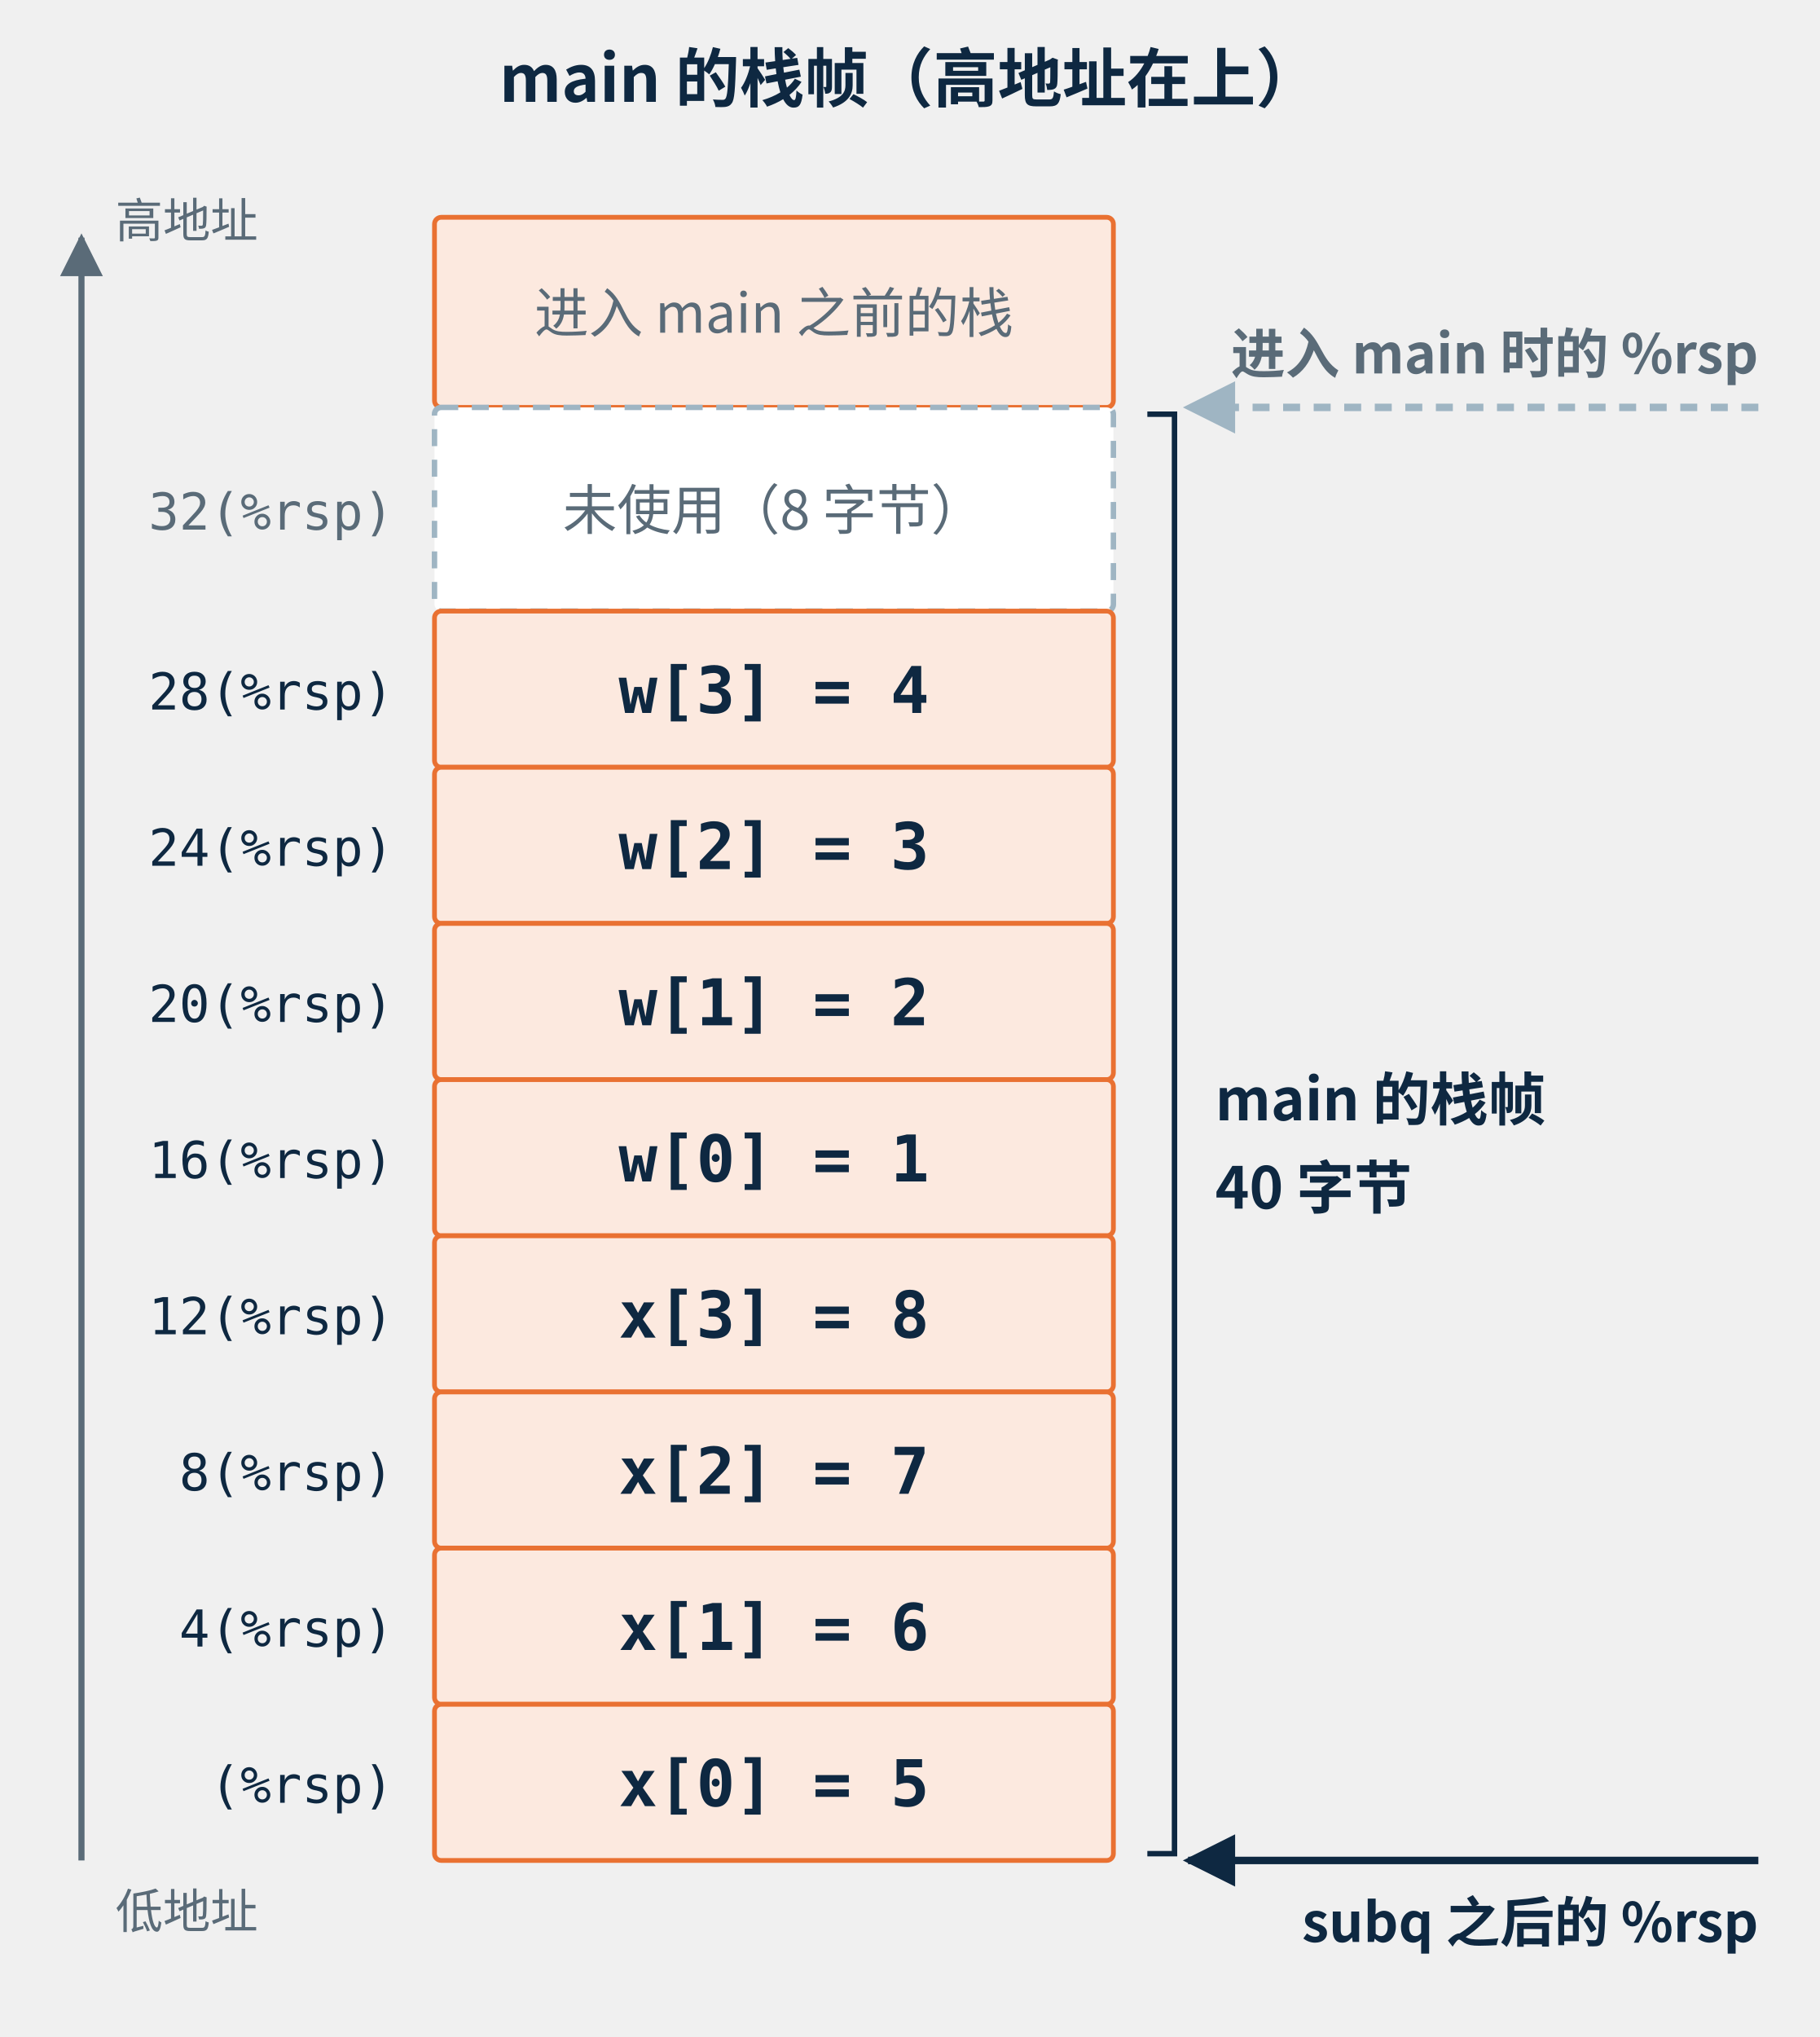
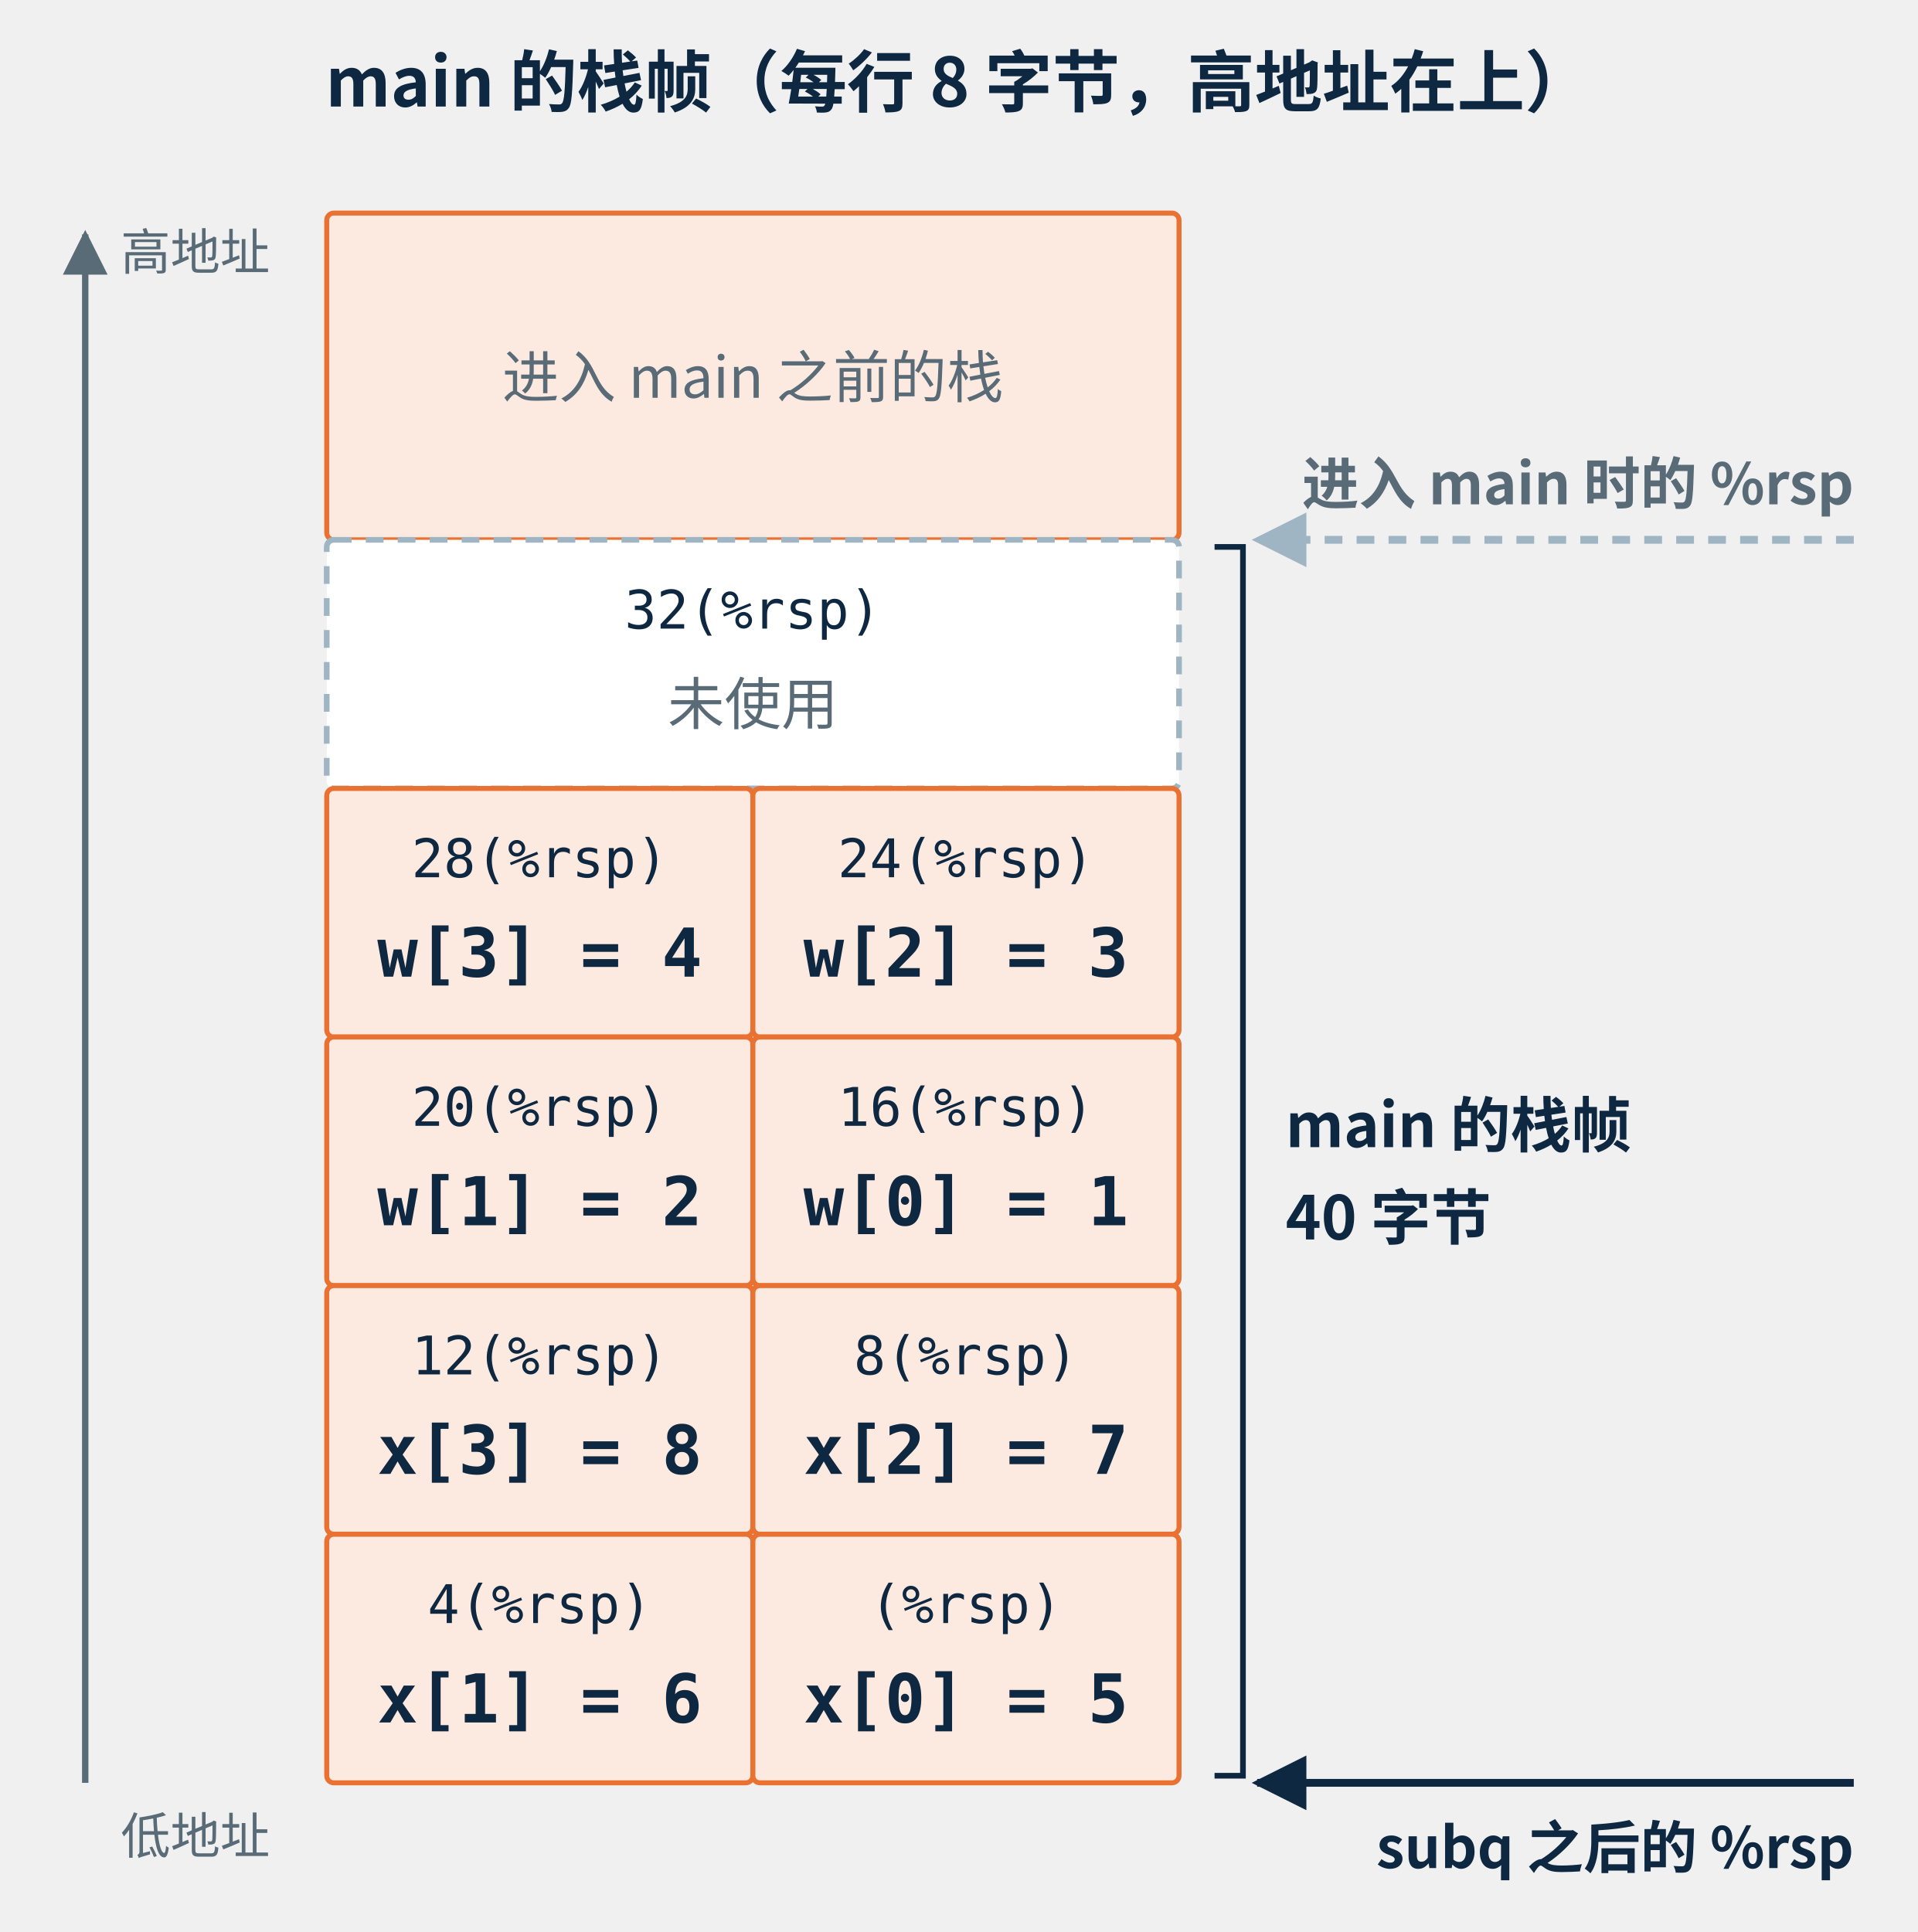
- <svg xmlns="http://www.w3.org/2000/svg" viewBox="0 0 536 600" width="536" height="600">
+ <svg xmlns="http://www.w3.org/2000/svg" viewBox="0 0 540 544" width="540" height="544">
  <defs>
    <marker id="ah-156082" viewBox="0 0 10 10" refX="9" refY="5" markerWidth="7" markerHeight="7" orient="auto-start-reverse">
      <path d="M0,0 L10,5 L0,10 z" fill="#156082" />
    </marker>
    <marker id="ah-e97132" viewBox="0 0 10 10" refX="9" refY="5" markerWidth="7" markerHeight="7" orient="auto-start-reverse">
      <path d="M0,0 L10,5 L0,10 z" fill="#e97132" />
    </marker>
    <marker id="ah-0e2841" viewBox="0 0 10 10" refX="9" refY="5" markerWidth="7" markerHeight="7" orient="auto-start-reverse">
      <path d="M0,0 L10,5 L0,10 z" fill="#0e2841" />
    </marker>
    <marker id="ah-2e7d4f" viewBox="0 0 10 10" refX="9" refY="5" markerWidth="7" markerHeight="7" orient="auto-start-reverse">
      <path d="M0,0 L10,5 L0,10 z" fill="#2e7d4f" />
    </marker>
    <marker id="ah-c0392b" viewBox="0 0 10 10" refX="9" refY="5" markerWidth="7" markerHeight="7" orient="auto-start-reverse">
      <path d="M0,0 L10,5 L0,10 z" fill="#c0392b" />
    </marker>
    <marker id="ah-5a6b78" viewBox="0 0 10 10" refX="9" refY="5" markerWidth="7" markerHeight="7" orient="auto-start-reverse">
      <path d="M0,0 L10,5 L0,10 z" fill="#5a6b78" />
    </marker>
    <marker id="ah-9fb5c3" viewBox="0 0 10 10" refX="9" refY="5" markerWidth="7" markerHeight="7" orient="auto-start-reverse">
      <path d="M0,0 L10,5 L0,10 z" fill="#9fb5c3" />
    </marker>
  </defs>
-   <text x="268.0" y="30.0" font-family="PingFang SC, Noto Sans CJK SC, Source Han Sans SC, sans-serif" font-size="19" font-weight="bold" fill="#0e2841" text-anchor="middle">main 的栈帧（高地址在上）</text>
-   <rect x="128.0" y="64.0" width="200.0" height="56.0" rx="2" fill="#fce9df" stroke="#e97132" stroke-width="1.4" />
-   <text x="228.0" y="98.0" font-family="PingFang SC, Noto Sans CJK SC, Source Han Sans SC, sans-serif" font-size="16" font-weight="normal" fill="#5a6b78" text-anchor="middle">进入 main 之前的栈</text>
-   <rect x="128.0" y="120.0" width="200.0" height="60.0" rx="2" fill="#ffffff" stroke="#9fb5c3" stroke-width="1.6" stroke-dasharray="5 4" />
-   <text x="228.0" y="156.0" font-family="PingFang SC, Noto Sans CJK SC, Source Han Sans SC, sans-serif" font-size="16" font-weight="normal" fill="#5a6b78" text-anchor="middle">未使用（8 字节）</text>
-   <text x="116.0" y="156.0" font-family="SFMono-Regular, Menlo, DejaVu Sans Mono, Consolas, monospace" font-size="15" font-weight="normal" fill="#5a6b78" text-anchor="end">32(%rsp)</text>
-   <rect x="128.0" y="180.0" width="200.0" height="46.0" rx="2" fill="#fce9df" stroke="#e97132" stroke-width="1.4" />
-   <text x="228.0" y="210.0" font-family="SFMono-Regular, Menlo, DejaVu Sans Mono, Consolas, monospace" font-size="19" font-weight="bold" fill="#0e2841" text-anchor="middle">w[3] = 4</text>
-   <text x="116.0" y="209.0" font-family="SFMono-Regular, Menlo, DejaVu Sans Mono, Consolas, monospace" font-size="15" font-weight="normal" fill="#0e2841" text-anchor="end">28(%rsp)</text>
-   <rect x="128.0" y="226.0" width="200.0" height="46.0" rx="2" fill="#fce9df" stroke="#e97132" stroke-width="1.4" />
-   <text x="228.0" y="256.0" font-family="SFMono-Regular, Menlo, DejaVu Sans Mono, Consolas, monospace" font-size="19" font-weight="bold" fill="#0e2841" text-anchor="middle">w[2] = 3</text>
-   <text x="116.0" y="255.0" font-family="SFMono-Regular, Menlo, DejaVu Sans Mono, Consolas, monospace" font-size="15" font-weight="normal" fill="#0e2841" text-anchor="end">24(%rsp)</text>
-   <rect x="128.0" y="272.0" width="200.0" height="46.0" rx="2" fill="#fce9df" stroke="#e97132" stroke-width="1.4" />
-   <text x="228.0" y="302.0" font-family="SFMono-Regular, Menlo, DejaVu Sans Mono, Consolas, monospace" font-size="19" font-weight="bold" fill="#0e2841" text-anchor="middle">w[1] = 2</text>
-   <text x="116.0" y="301.0" font-family="SFMono-Regular, Menlo, DejaVu Sans Mono, Consolas, monospace" font-size="15" font-weight="normal" fill="#0e2841" text-anchor="end">20(%rsp)</text>
-   <rect x="128.0" y="318.0" width="200.0" height="46.0" rx="2" fill="#fce9df" stroke="#e97132" stroke-width="1.4" />
-   <text x="228.0" y="348.0" font-family="SFMono-Regular, Menlo, DejaVu Sans Mono, Consolas, monospace" font-size="19" font-weight="bold" fill="#0e2841" text-anchor="middle">w[0] = 1</text>
-   <text x="116.0" y="347.0" font-family="SFMono-Regular, Menlo, DejaVu Sans Mono, Consolas, monospace" font-size="15" font-weight="normal" fill="#0e2841" text-anchor="end">16(%rsp)</text>
-   <rect x="128.0" y="364.0" width="200.0" height="46.0" rx="2" fill="#fce9df" stroke="#e97132" stroke-width="1.4" />
-   <text x="228.0" y="394.0" font-family="SFMono-Regular, Menlo, DejaVu Sans Mono, Consolas, monospace" font-size="19" font-weight="bold" fill="#0e2841" text-anchor="middle">x[3] = 8</text>
-   <text x="116.0" y="393.0" font-family="SFMono-Regular, Menlo, DejaVu Sans Mono, Consolas, monospace" font-size="15" font-weight="normal" fill="#0e2841" text-anchor="end">12(%rsp)</text>
-   <rect x="128.0" y="410.0" width="200.0" height="46.0" rx="2" fill="#fce9df" stroke="#e97132" stroke-width="1.4" />
-   <text x="228.0" y="440.0" font-family="SFMono-Regular, Menlo, DejaVu Sans Mono, Consolas, monospace" font-size="19" font-weight="bold" fill="#0e2841" text-anchor="middle">x[2] = 7</text>
-   <text x="116.0" y="439.0" font-family="SFMono-Regular, Menlo, DejaVu Sans Mono, Consolas, monospace" font-size="15" font-weight="normal" fill="#0e2841" text-anchor="end">8(%rsp)</text>
-   <rect x="128.0" y="456.0" width="200.0" height="46.0" rx="2" fill="#fce9df" stroke="#e97132" stroke-width="1.4" />
-   <text x="228.0" y="486.0" font-family="SFMono-Regular, Menlo, DejaVu Sans Mono, Consolas, monospace" font-size="19" font-weight="bold" fill="#0e2841" text-anchor="middle">x[1] = 6</text>
-   <text x="116.0" y="485.0" font-family="SFMono-Regular, Menlo, DejaVu Sans Mono, Consolas, monospace" font-size="15" font-weight="normal" fill="#0e2841" text-anchor="end">4(%rsp)</text>
-   <rect x="128.0" y="502.0" width="200.0" height="46.0" rx="2" fill="#fce9df" stroke="#e97132" stroke-width="1.4" />
-   <text x="228.0" y="532.0" font-family="SFMono-Regular, Menlo, DejaVu Sans Mono, Consolas, monospace" font-size="19" font-weight="bold" fill="#0e2841" text-anchor="middle">x[0] = 5</text>
-   <text x="116.0" y="531.0" font-family="SFMono-Regular, Menlo, DejaVu Sans Mono, Consolas, monospace" font-size="15" font-weight="normal" fill="#0e2841" text-anchor="end">(%rsp)</text>
-   <path d="M 338.0 122.0 L 346.0 122.0 L 346.0 546.0 L 338.0 546.0" fill="none" stroke="#0e2841" stroke-width="1.6" />
-   <text x="354.0" y="339.8" font-family="PingFang SC, Noto Sans CJK SC, Source Han Sans SC, sans-serif" font-size="16" font-weight="bold" fill="#0e2841" text-anchor="start" />
-   <text x="358.0" y="330.0" font-family="PingFang SC, Noto Sans CJK SC, Source Han Sans SC, sans-serif" font-size="17" font-weight="bold" fill="#0e2841" text-anchor="start">main 的栈帧</text>
-   <text x="358.0" y="356.0" font-family="PingFang SC, Noto Sans CJK SC, Source Han Sans SC, sans-serif" font-size="17" font-weight="bold" fill="#0e2841" text-anchor="start">40 字节</text>
-   <line x1="518.0" y1="120.0" x2="350.0" y2="120.0" stroke="#9fb5c3" stroke-width="2.2" stroke-dasharray="5 4" marker-end="url(#ah-9fb5c3)" />
-   <text x="518.0" y="110.0" font-family="PingFang SC, Noto Sans CJK SC, Source Han Sans SC, sans-serif" font-size="16" font-weight="bold" fill="#5a6b78" text-anchor="end">进入 main 时的 %rsp</text>
-   <line x1="518.0" y1="548.0" x2="350.0" y2="548.0" stroke="#0e2841" stroke-width="2.2" marker-end="url(#ah-0e2841)" />
-   <text x="518.0" y="572.0" font-family="PingFang SC, Noto Sans CJK SC, Source Han Sans SC, sans-serif" font-size="16" font-weight="bold" fill="#0e2841" text-anchor="end">subq 之后的 %rsp</text>
-   <line x1="24.0" y1="548.0" x2="24.0" y2="70.0" stroke="#5a6b78" stroke-width="1.8" marker-end="url(#ah-5a6b78)" />
-   <text x="34.0" y="70.0" font-family="PingFang SC, Noto Sans CJK SC, Source Han Sans SC, sans-serif" font-size="14" font-weight="normal" fill="#5a6b78" text-anchor="start">高地址</text>
-   <text x="34.0" y="568.0" font-family="PingFang SC, Noto Sans CJK SC, Source Han Sans SC, sans-serif" font-size="14" font-weight="normal" fill="#5a6b78" text-anchor="start">低地址</text>
+   <text x="270.0" y="30.0" font-family="PingFang SC, Noto Sans CJK SC, Source Han Sans SC, sans-serif" font-size="19" font-weight="bold" fill="#0e2841" text-anchor="middle">main 的栈帧（每行 8 字节，高地址在上）</text>
+   <rect x="92.0" y="60.0" width="240.0" height="92.0" rx="2" fill="#fce9df" stroke="#e97132" stroke-width="1.4" />
+   <text x="212.0" y="112.0" font-family="PingFang SC, Noto Sans CJK SC, Source Han Sans SC, sans-serif" font-size="16" font-weight="normal" fill="#5a6b78" text-anchor="middle">进入 main 之前的栈</text>
+   <rect x="92.0" y="152.0" width="240.0" height="70.0" rx="2" fill="#ffffff" stroke="#9fb5c3" stroke-width="1.6" stroke-dasharray="5 4" />
+   <text x="212.0" y="177.0" font-family="SFMono-Regular, Menlo, DejaVu Sans Mono, Consolas, monospace" font-size="15" font-weight="normal" fill="#0e2841" text-anchor="middle">32(%rsp)</text>
+   <text x="212.0" y="204.0" font-family="PingFang SC, Noto Sans CJK SC, Source Han Sans SC, sans-serif" font-size="16" font-weight="normal" fill="#5a6b78" text-anchor="middle">未使用</text>
+   <rect x="92.0" y="222.0" width="120.0" height="70.0" rx="2" fill="#fce9df" stroke="#e97132" stroke-width="1.4" />
+   <text x="152.0" y="247.0" font-family="SFMono-Regular, Menlo, DejaVu Sans Mono, Consolas, monospace" font-size="15" font-weight="normal" fill="#0e2841" text-anchor="middle">28(%rsp)</text>
+   <text x="152.0" y="275.0" font-family="SFMono-Regular, Menlo, DejaVu Sans Mono, Consolas, monospace" font-size="19" font-weight="bold" fill="#0e2841" text-anchor="middle">w[3] = 4</text>
+   <rect x="212.0" y="222.0" width="120.0" height="70.0" rx="2" fill="#fce9df" stroke="#e97132" stroke-width="1.4" />
+   <text x="272.0" y="247.0" font-family="SFMono-Regular, Menlo, DejaVu Sans Mono, Consolas, monospace" font-size="15" font-weight="normal" fill="#0e2841" text-anchor="middle">24(%rsp)</text>
+   <text x="272.0" y="275.0" font-family="SFMono-Regular, Menlo, DejaVu Sans Mono, Consolas, monospace" font-size="19" font-weight="bold" fill="#0e2841" text-anchor="middle">w[2] = 3</text>
+   <rect x="92.0" y="292.0" width="120.0" height="70.0" rx="2" fill="#fce9df" stroke="#e97132" stroke-width="1.4" />
+   <text x="152.0" y="317.0" font-family="SFMono-Regular, Menlo, DejaVu Sans Mono, Consolas, monospace" font-size="15" font-weight="normal" fill="#0e2841" text-anchor="middle">20(%rsp)</text>
+   <text x="152.0" y="345.0" font-family="SFMono-Regular, Menlo, DejaVu Sans Mono, Consolas, monospace" font-size="19" font-weight="bold" fill="#0e2841" text-anchor="middle">w[1] = 2</text>
+   <rect x="212.0" y="292.0" width="120.0" height="70.0" rx="2" fill="#fce9df" stroke="#e97132" stroke-width="1.4" />
+   <text x="272.0" y="317.0" font-family="SFMono-Regular, Menlo, DejaVu Sans Mono, Consolas, monospace" font-size="15" font-weight="normal" fill="#0e2841" text-anchor="middle">16(%rsp)</text>
+   <text x="272.0" y="345.0" font-family="SFMono-Regular, Menlo, DejaVu Sans Mono, Consolas, monospace" font-size="19" font-weight="bold" fill="#0e2841" text-anchor="middle">w[0] = 1</text>
+   <rect x="92.0" y="362.0" width="120.0" height="70.0" rx="2" fill="#fce9df" stroke="#e97132" stroke-width="1.4" />
+   <text x="152.0" y="387.0" font-family="SFMono-Regular, Menlo, DejaVu Sans Mono, Consolas, monospace" font-size="15" font-weight="normal" fill="#0e2841" text-anchor="middle">12(%rsp)</text>
+   <text x="152.0" y="415.0" font-family="SFMono-Regular, Menlo, DejaVu Sans Mono, Consolas, monospace" font-size="19" font-weight="bold" fill="#0e2841" text-anchor="middle">x[3] = 8</text>
+   <rect x="212.0" y="362.0" width="120.0" height="70.0" rx="2" fill="#fce9df" stroke="#e97132" stroke-width="1.4" />
+   <text x="272.0" y="387.0" font-family="SFMono-Regular, Menlo, DejaVu Sans Mono, Consolas, monospace" font-size="15" font-weight="normal" fill="#0e2841" text-anchor="middle">8(%rsp)</text>
+   <text x="272.0" y="415.0" font-family="SFMono-Regular, Menlo, DejaVu Sans Mono, Consolas, monospace" font-size="19" font-weight="bold" fill="#0e2841" text-anchor="middle">x[2] = 7</text>
+   <rect x="92.0" y="432.0" width="120.0" height="70.0" rx="2" fill="#fce9df" stroke="#e97132" stroke-width="1.4" />
+   <text x="152.0" y="457.0" font-family="SFMono-Regular, Menlo, DejaVu Sans Mono, Consolas, monospace" font-size="15" font-weight="normal" fill="#0e2841" text-anchor="middle">4(%rsp)</text>
+   <text x="152.0" y="485.0" font-family="SFMono-Regular, Menlo, DejaVu Sans Mono, Consolas, monospace" font-size="19" font-weight="bold" fill="#0e2841" text-anchor="middle">x[1] = 6</text>
+   <rect x="212.0" y="432.0" width="120.0" height="70.0" rx="2" fill="#fce9df" stroke="#e97132" stroke-width="1.4" />
+   <text x="272.0" y="457.0" font-family="SFMono-Regular, Menlo, DejaVu Sans Mono, Consolas, monospace" font-size="15" font-weight="normal" fill="#0e2841" text-anchor="middle">(%rsp)</text>
+   <text x="272.0" y="485.0" font-family="SFMono-Regular, Menlo, DejaVu Sans Mono, Consolas, monospace" font-size="19" font-weight="bold" fill="#0e2841" text-anchor="middle">x[0] = 5</text>
+   <path d="M 342.0 154.0 L 350.0 154.0 L 350.0 500.0 L 342.0 500.0" fill="none" stroke="#0e2841" stroke-width="1.6" />
+   <text x="358.0" y="332.8" font-family="PingFang SC, Noto Sans CJK SC, Source Han Sans SC, sans-serif" font-size="16" font-weight="bold" fill="#0e2841" text-anchor="start" />
+   <text x="362.0" y="323.0" font-family="PingFang SC, Noto Sans CJK SC, Source Han Sans SC, sans-serif" font-size="17" font-weight="bold" fill="#0e2841" text-anchor="start">main 的栈帧</text>
+   <text x="362.0" y="349.0" font-family="PingFang SC, Noto Sans CJK SC, Source Han Sans SC, sans-serif" font-size="17" font-weight="bold" fill="#0e2841" text-anchor="start">40 字节</text>
+   <line x1="522.0" y1="152.0" x2="354.0" y2="152.0" stroke="#9fb5c3" stroke-width="2.2" stroke-dasharray="5 4" marker-end="url(#ah-9fb5c3)" />
+   <text x="522.0" y="142.0" font-family="PingFang SC, Noto Sans CJK SC, Source Han Sans SC, sans-serif" font-size="16" font-weight="bold" fill="#5a6b78" text-anchor="end">进入 main 时的 %rsp</text>
+   <line x1="522.0" y1="502.0" x2="354.0" y2="502.0" stroke="#0e2841" stroke-width="2.2" marker-end="url(#ah-0e2841)" />
+   <text x="522.0" y="526.0" font-family="PingFang SC, Noto Sans CJK SC, Source Han Sans SC, sans-serif" font-size="16" font-weight="bold" fill="#0e2841" text-anchor="end">subq 之后的 %rsp</text>
+   <line x1="24.0" y1="502.0" x2="24.0" y2="66.0" stroke="#5a6b78" stroke-width="1.8" marker-end="url(#ah-5a6b78)" />
+   <text x="34.0" y="76.0" font-family="PingFang SC, Noto Sans CJK SC, Source Han Sans SC, sans-serif" font-size="14" font-weight="normal" fill="#5a6b78" text-anchor="start">高地址</text>
+   <text x="34.0" y="522.0" font-family="PingFang SC, Noto Sans CJK SC, Source Han Sans SC, sans-serif" font-size="14" font-weight="normal" fill="#5a6b78" text-anchor="start">低地址</text>
</svg>
